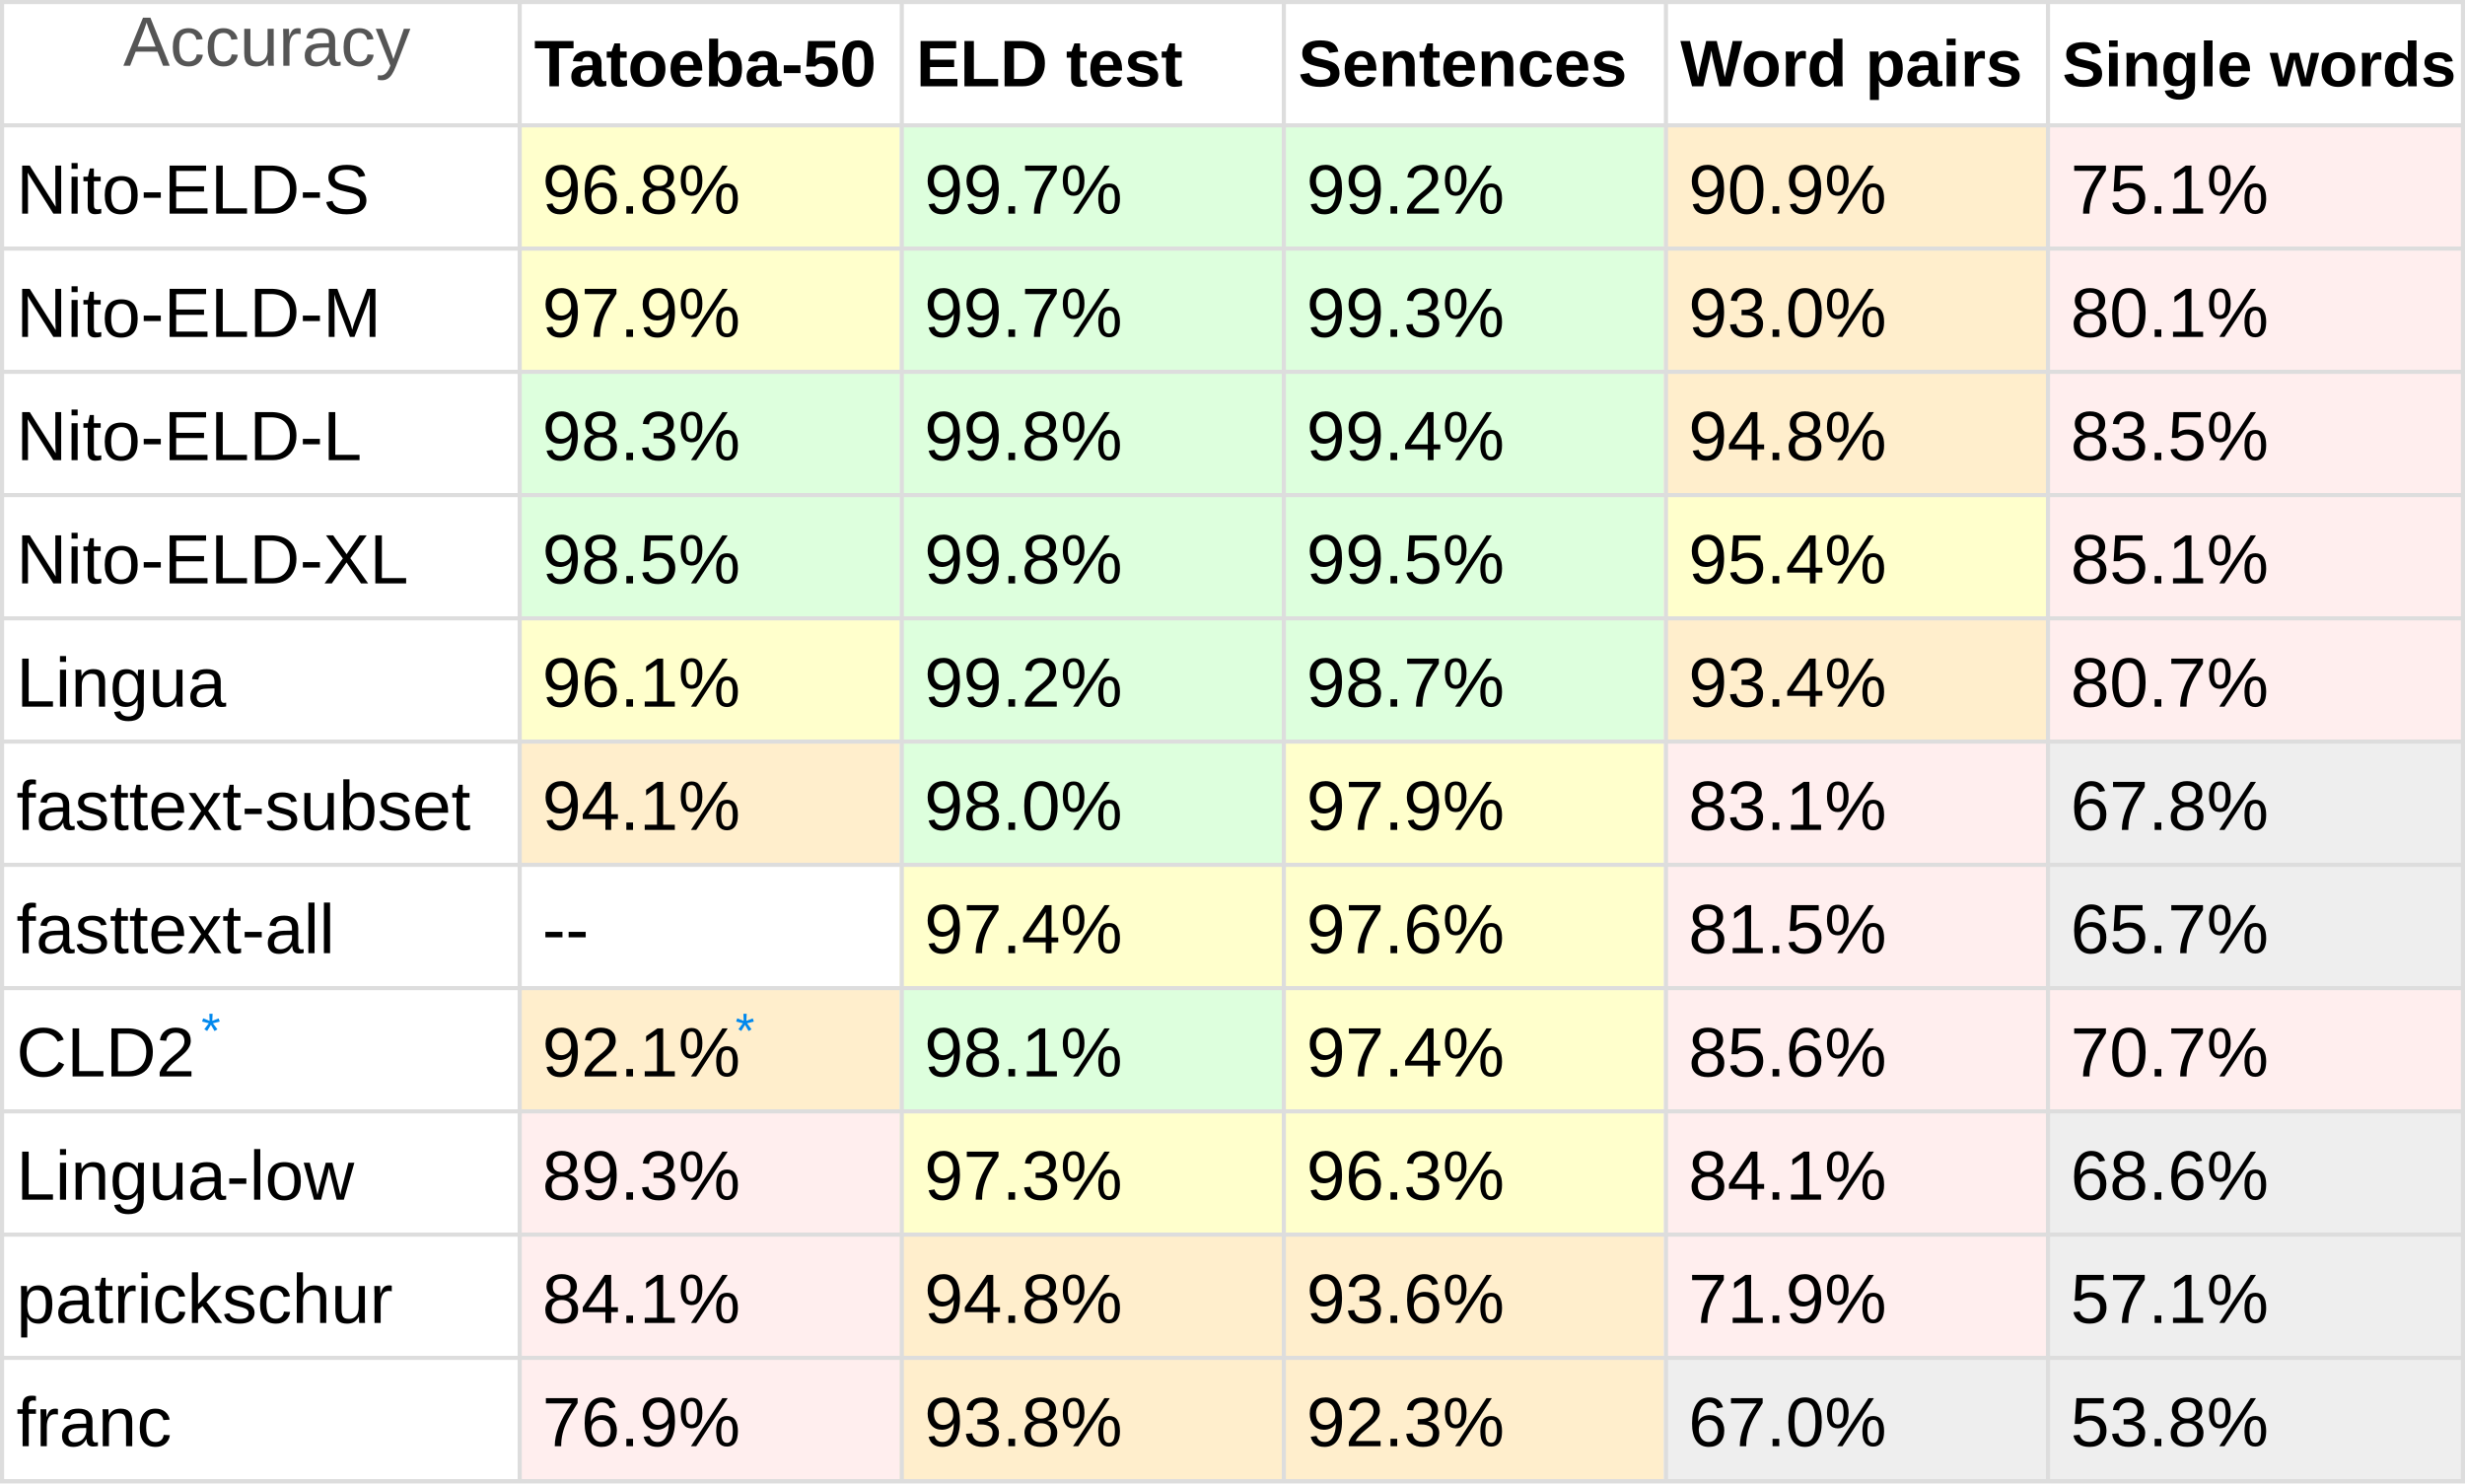
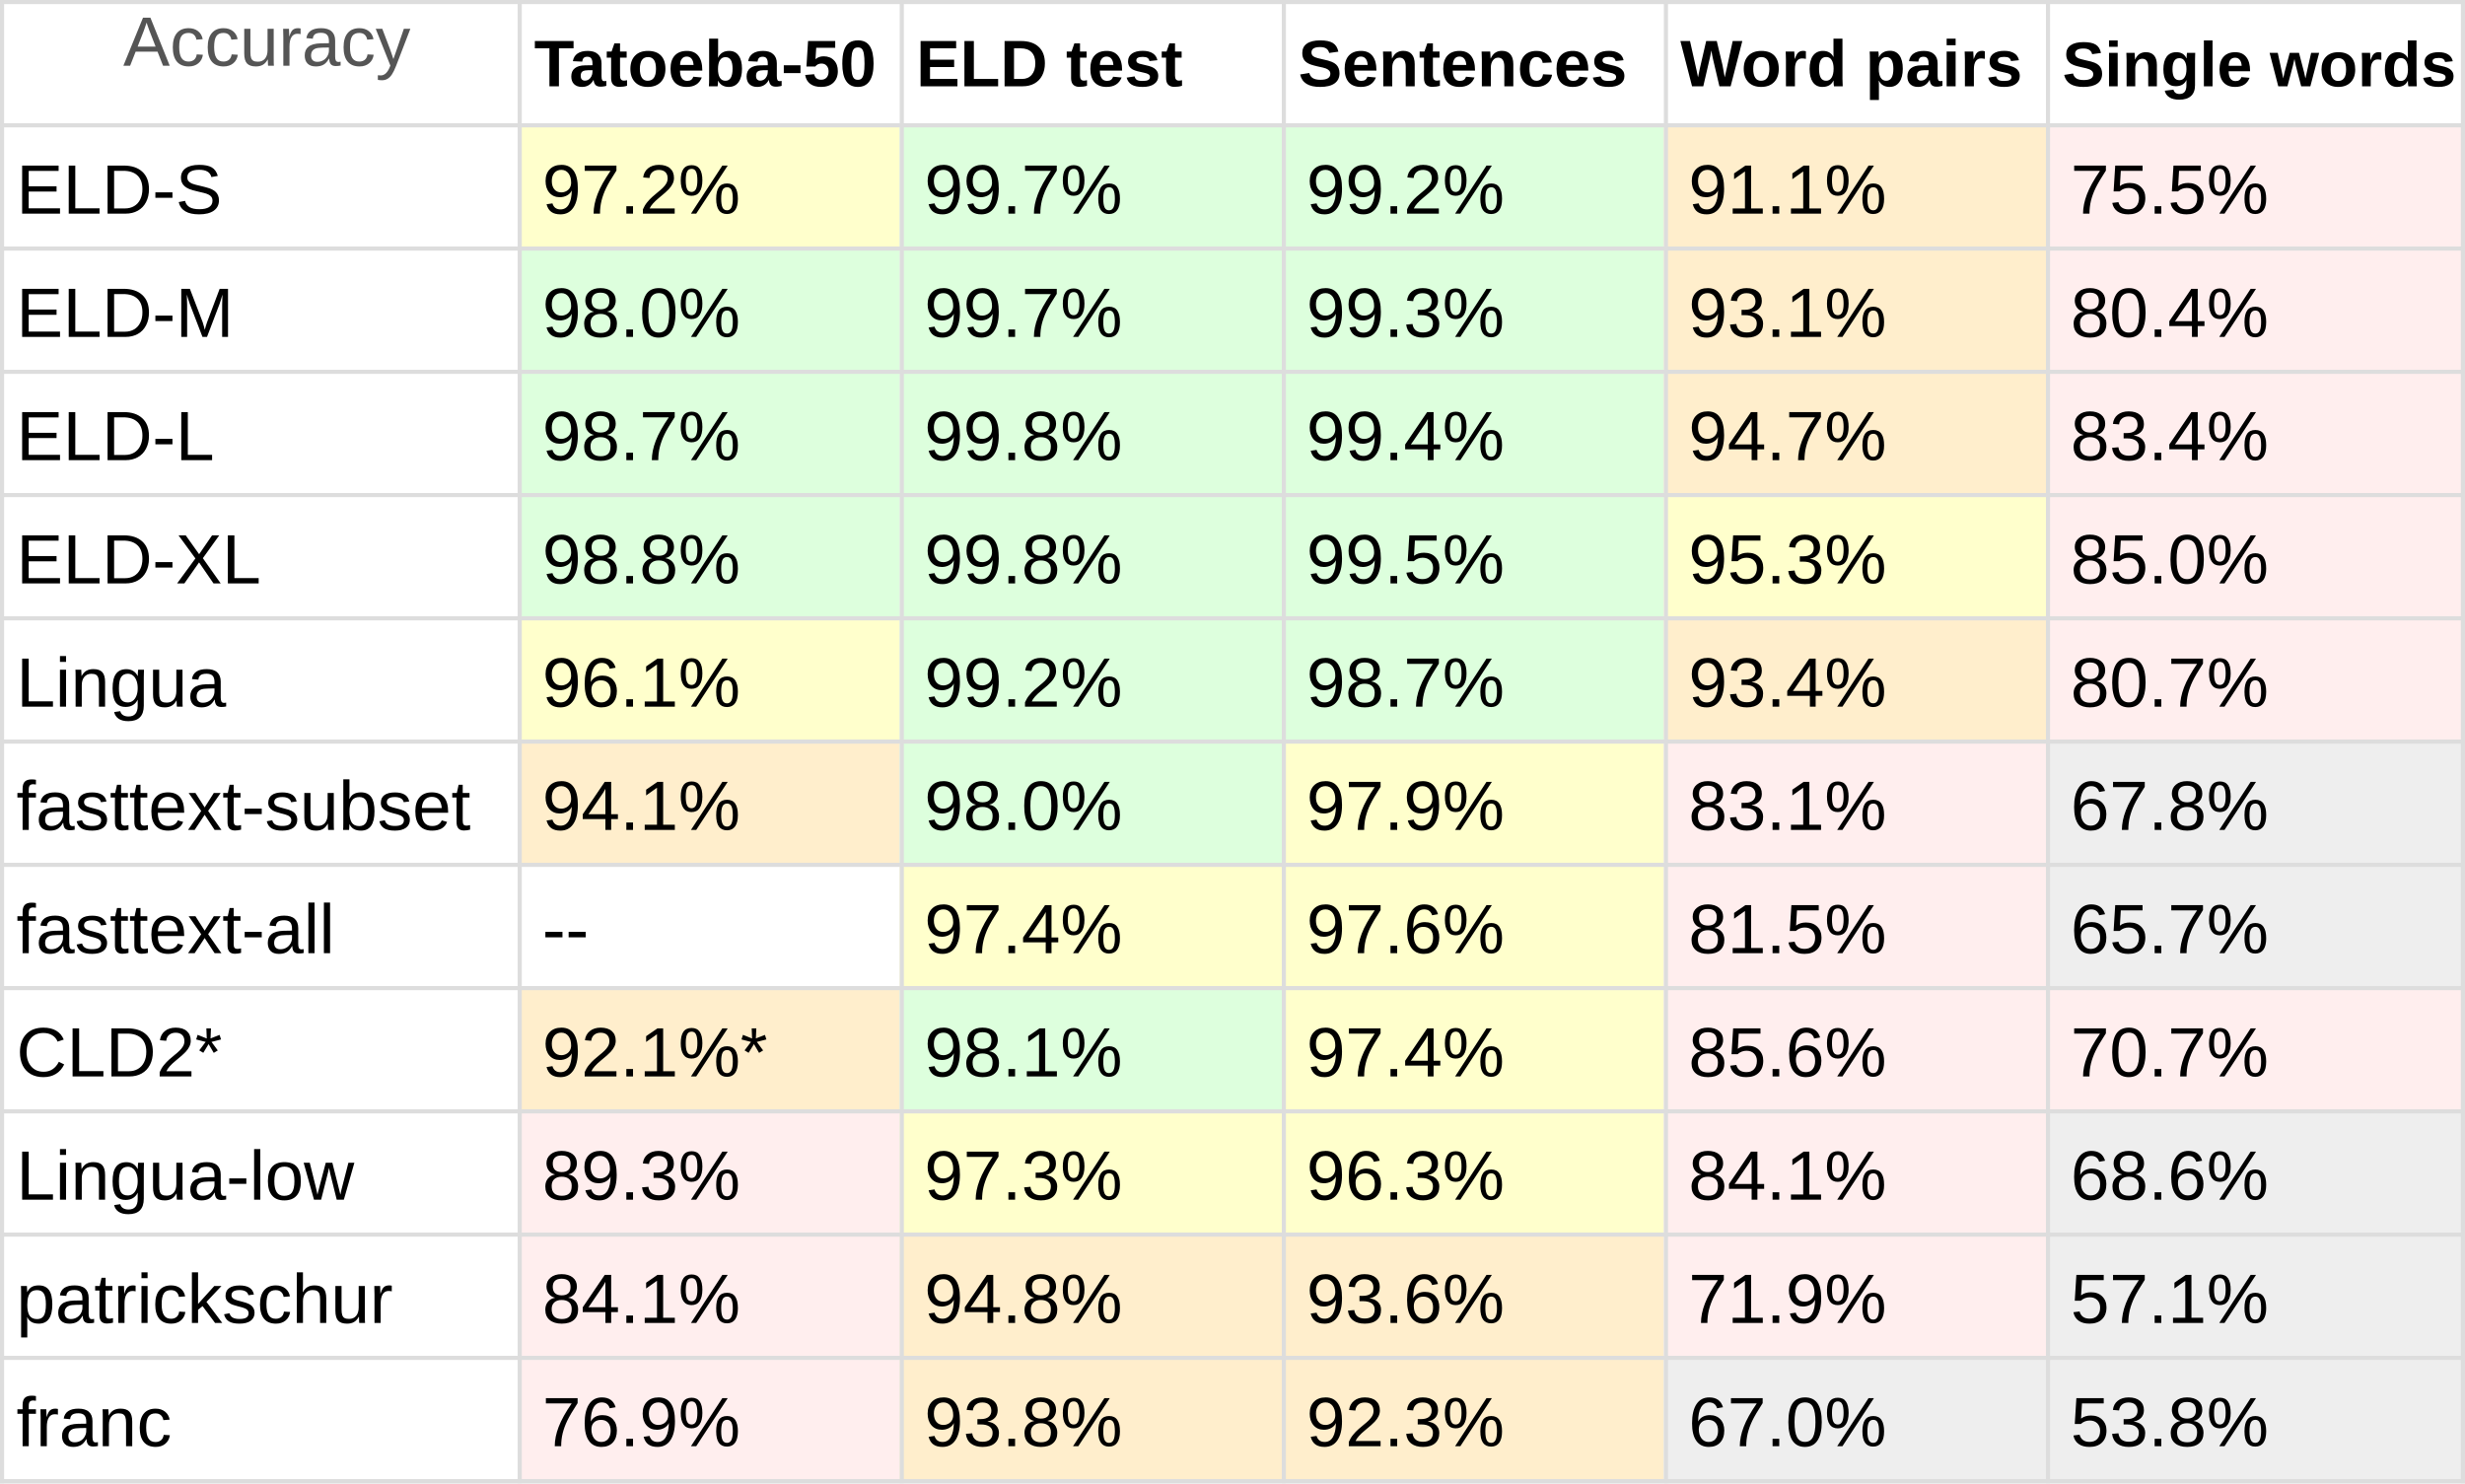
<svg xmlns="http://www.w3.org/2000/svg" font-family="Arial, Helvetica, sans-serif" font-size="17" viewBox="0 0 600 361">
  <path d="M0 0h600v361H0z" fill="#fff" />
  <text fill="#555" transform="translate(30 16)">
    <tspan x="0" y="0">Accuracy</tspan>
  </text>
-   <text transform="translate(4 52)">Nito-ELD-S</text>
+   <text transform="translate(4 52)">ELD-S</text>
  <path d="M126 30h93v30H126z" fill="#ffc" />
-   <text transform="translate(132 52)">96.8%</text>
+   <text transform="translate(132 52)">97.2%</text>
  <path d="M219 30h93v30H219z" fill="#dfd" />
  <text transform="translate(225 52)">99.7%</text>
  <path d="M312 30h93v30H312z" fill="#dfd" />
  <text transform="translate(318 52)">99.2%</text>
  <path d="M405 30h93v30H405z" fill="#fec" />
-   <text transform="translate(411 52)">90.9%</text>
+   <text transform="translate(411 52)">91.1%</text>
  <path d="M498 30h102v30H498z" fill="#fee" />
-   <text transform="translate(504 52)">75.1%</text>
-   <text transform="translate(4 82)">Nito-ELD-M</text>
-   <path d="M126 60h93v30H126z" fill="#ffc" />
-   <text transform="translate(132 82)">97.9%</text>
+   <text transform="translate(504 52)">75.5%</text>
+   <text transform="translate(4 82)">ELD-M</text>
+   <path d="M126 60h93v30H126z" fill="#dfd" />
+   <text transform="translate(132 82)">98.0%</text>
  <path d="M219 60h93v30H219z" fill="#dfd" />
  <text transform="translate(225 82)">99.7%</text>
  <path d="M312 60h93v30H312z" fill="#dfd" />
  <text transform="translate(318 82)">99.3%</text>
  <path d="M405 60h93v30H405z" fill="#fec" />
-   <text transform="translate(411 82)">93.0%</text>
+   <text transform="translate(411 82)">93.1%</text>
  <path d="M498 60h102v30H498z" fill="#fee" />
-   <text transform="translate(504 82)">80.1%</text>
-   <text transform="translate(4 112)">Nito-ELD-L</text>
+   <text transform="translate(504 82)">80.4%</text>
+   <text transform="translate(4 112)">ELD-L</text>
  <path d="M126 90h93v30H126z" fill="#dfd" />
-   <text transform="translate(132 112)">98.3%</text>
+   <text transform="translate(132 112)">98.7%</text>
  <path d="M219 90h93v30H219z" fill="#dfd" />
  <text transform="translate(225 112)">99.8%</text>
  <path d="M312 90h93v30H312z" fill="#dfd" />
  <text transform="translate(318 112)">99.4%</text>
  <path d="M405 90h93v30H405z" fill="#fec" />
-   <text transform="translate(411 112)">94.8%</text>
+   <text transform="translate(411 112)">94.7%</text>
  <path d="M498 90h102v30H498z" fill="#fee" />
-   <text transform="translate(504 112)">83.5%</text>
-   <text transform="translate(4 142)">Nito-ELD-XL</text>
+   <text transform="translate(504 112)">83.4%</text>
+   <text transform="translate(4 142)">ELD-XL</text>
  <path d="M126 120h93v30H126z" fill="#dfd" />
-   <text transform="translate(132 142)">98.5%</text>
+   <text transform="translate(132 142)">98.8%</text>
  <path d="M219 120h93v30H219z" fill="#dfd" />
  <text transform="translate(225 142)">99.8%</text>
  <path d="M312 120h93v30H312z" fill="#dfd" />
  <text transform="translate(318 142)">99.5%</text>
  <path d="M405 120h93v30H405z" fill="#ffc" />
-   <text transform="translate(411 142)">95.4%</text>
+   <text transform="translate(411 142)">95.3%</text>
  <path d="M498 120h102v30H498z" fill="#fee" />
-   <text transform="translate(504 142)">85.1%</text>
+   <text transform="translate(504 142)">85.0%</text>
  <text transform="translate(4 172)">Lingua</text>
  <path d="M126 150h93v30H126z" fill="#ffc" />
  <text transform="translate(132 172)">96.1%</text>
  <path d="M219 150h93v30H219z" fill="#dfd" />
  <text transform="translate(225 172)">99.2%</text>
  <path d="M312 150h93v30H312z" fill="#dfd" />
  <text transform="translate(318 172)">98.7%</text>
  <path d="M405 150h93v30H405z" fill="#fec" />
  <text transform="translate(411 172)">93.4%</text>
  <path d="M498 150h102v30H498z" fill="#fee" />
  <text transform="translate(504 172)">80.7%</text>
  <text transform="translate(4 202)">fasttext-subset</text>
  <path d="M126 180h93v30H126z" fill="#fec" />
  <text transform="translate(132 202)">94.1%</text>
  <path d="M219 180h93v30H219z" fill="#dfd" />
  <text transform="translate(225 202)">98.0%</text>
  <path d="M312 180h93v30H312z" fill="#ffc" />
  <text transform="translate(318 202)">97.9%</text>
  <path d="M405 180h93v30H405z" fill="#fee" />
  <text transform="translate(411 202)">83.1%</text>
  <path d="M498 180h102v30H498z" fill="#eee" />
  <text transform="translate(504 202)">67.8%</text>
  <text transform="translate(4 232)">fasttext-all</text>
  <path d="M126 210h93v30H126z" fill="#fff" />
  <text transform="translate(132 232)">--</text>
  <path d="M219 210h93v30H219z" fill="#ffc" />
  <text transform="translate(225 232)">97.4%</text>
  <path d="M312 210h93v30H312z" fill="#ffc" />
  <text transform="translate(318 232)">97.6%</text>
  <path d="M405 210h93v30H405z" fill="#fee" />
  <text transform="translate(411 232)">81.5%</text>
  <path d="M498 210h102v30H498z" fill="#eee" />
  <text transform="translate(504 232)">65.7%</text>
-   <text transform="translate(4 262)">CLD2</text>
-   <text fill="#08e" font-size="12" transform="translate(49 255)">*</text>
+   <text transform="translate(4 262)">CLD2*</text>
  <path d="M126 240h93v30H126z" fill="#fec" />
-   <text transform="translate(132 262)">92.1%</text>
-   <text fill="#08e" font-size="12" transform="translate(179 255)">*</text>
+   <text transform="translate(132 262)">92.1%*</text>
  <path d="M219 240h93v30H219z" fill="#dfd" />
  <text transform="translate(225 262)">98.1%</text>
  <path d="M312 240h93v30H312z" fill="#ffc" />
  <text transform="translate(318 262)">97.4%</text>
  <path d="M405 240h93v30H405z" fill="#fee" />
  <text transform="translate(411 262)">85.6%</text>
  <path d="M498 240h102v30H498z" fill="#fee" />
  <text transform="translate(504 262)">70.7%</text>
  <text transform="translate(4 292)">Lingua-low</text>
  <path d="M126 270h93v30H126z" fill="#fee" />
  <text transform="translate(132 292)">89.3%</text>
  <path d="M219 270h93v30H219z" fill="#ffc" />
  <text transform="translate(225 292)">97.3%</text>
  <path d="M312 270h93v30H312z" fill="#ffc" />
  <text transform="translate(318 292)">96.3%</text>
  <path d="M405 270h93v30H405z" fill="#fee" />
  <text transform="translate(411 292)">84.1%</text>
  <path d="M498 270h102v30H498z" fill="#eee" />
  <text transform="translate(504 292)">68.6%</text>
  <text transform="translate(4 322)">patrickschur</text>
  <path d="M126 300h93v30H126z" fill="#fee" />
  <text transform="translate(132 322)">84.1%</text>
  <path d="M219 300h93v30H219z" fill="#fec" />
  <text transform="translate(225 322)">94.8%</text>
  <path d="M312 300h93v30H312z" fill="#fec" />
  <text transform="translate(318 322)">93.6%</text>
  <path d="M405 300h93v30H405z" fill="#fee" />
  <text transform="translate(411 322)">71.9%</text>
  <path d="M498 300h102v30H498z" fill="#eee" />
  <text transform="translate(504 322)">57.1%</text>
  <text transform="translate(4 352)">franc</text>
  <path d="M126 330h93v30H126z" fill="#fee" />
  <text transform="translate(132 352)">76.9%</text>
  <path d="M219 330h93v30H219z" fill="#fec" />
  <text transform="translate(225 352)">93.8%</text>
  <path d="M312 330h93v30H312z" fill="#fec" />
  <text transform="translate(318 352)">92.3%</text>
  <path d="M405 330h93v30H405z" fill="#eee" />
  <text transform="translate(411 352)">67.0%</text>
  <path d="M498 330h102v30H498z" fill="#eee" />
  <text transform="translate(504 352)">53.8%</text>
  <g fill="#ddd">
    <path d="M0 0h600v1H0z" />
    <path d="M0 30h600v1H0z" />
    <path d="M0 60h600v1H0z" />
    <path d="M0 90h600v1H0z" />
    <path d="M0 120h600v1H0z" />
    <path d="M0 150h600v1H0z" />
    <path d="M0 180h600v1H0z" />
    <path d="M0 210h600v1H0z" />
    <path d="M0 240h600v1H0z" />
    <path d="M0 270h600v1H0z" />
    <path d="M0 300h600v1H0z" />
    <path d="M0 330h600v1H0z" />
+     <path d="M0 360h600v1H0z" />
+     <path d="M0 360h600v1H0z" />
  </g>
+   <path d="M0 0h1v361H0zm126 0h1v361h-1zm93 0h1v361h-1zm93 0h1v361h-1zm93 0h1v361h-1zm93 0h1v361h-1zm101 0h1v361h-1z" fill="#ddd" />
  <g font-size="16" font-weight="700">
    <text transform="translate(130 21)">
      <tspan>Tatoeba-50</tspan>
    </text>
    <text transform="translate(223 21)">
      <tspan>ELD test</tspan>
    </text>
    <text transform="translate(316 21)">
      <tspan>Sentences</tspan>
    </text>
    <text transform="translate(409 21)">
      <tspan>Word pairs</tspan>
    </text>
    <text font-size="15.4" transform="translate(502 21)">
      <tspan>Single words</tspan>
    </text>
  </g>
-   <path d="M0 0h1v360H0zm126 0h1v360h-1zm93 0h1v360h-1zm93 0h1v360h-1zm93 0h1v360h-1zm93 0h1v360h-1zm101 0h1v360h-1zM0 360h600v1H0z" fill="#ddd" />
+   <path d="M0 0h1v360H0zm126 0h1v360h-1zm0" fill="none" />
</svg>
